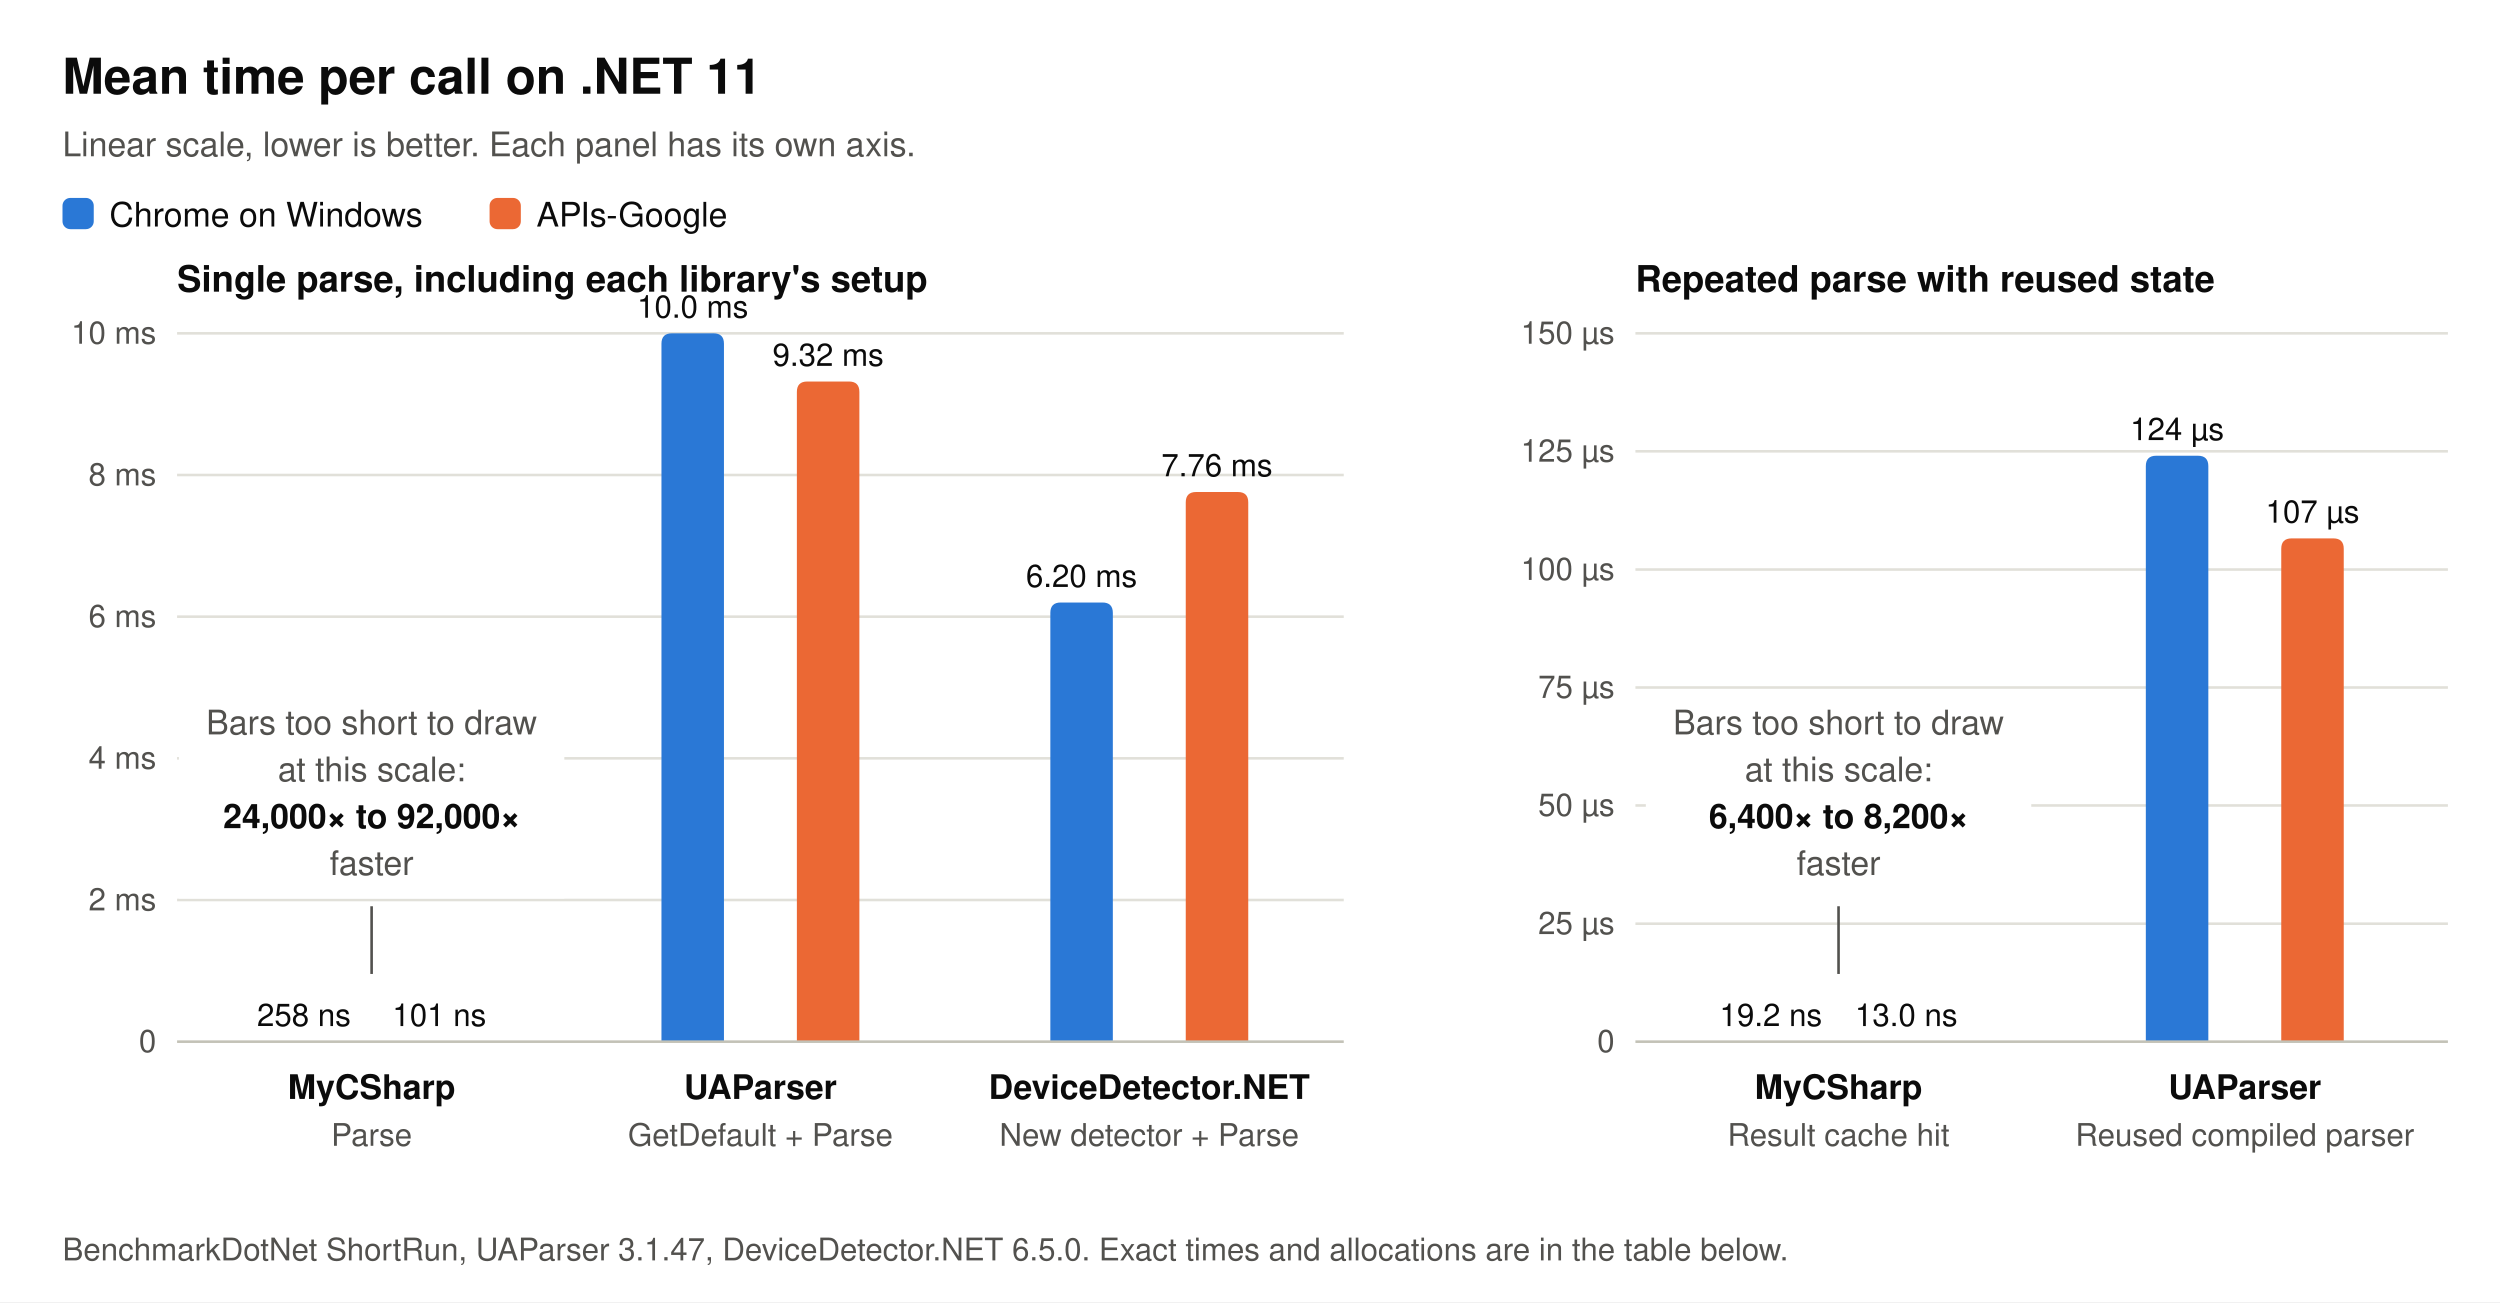
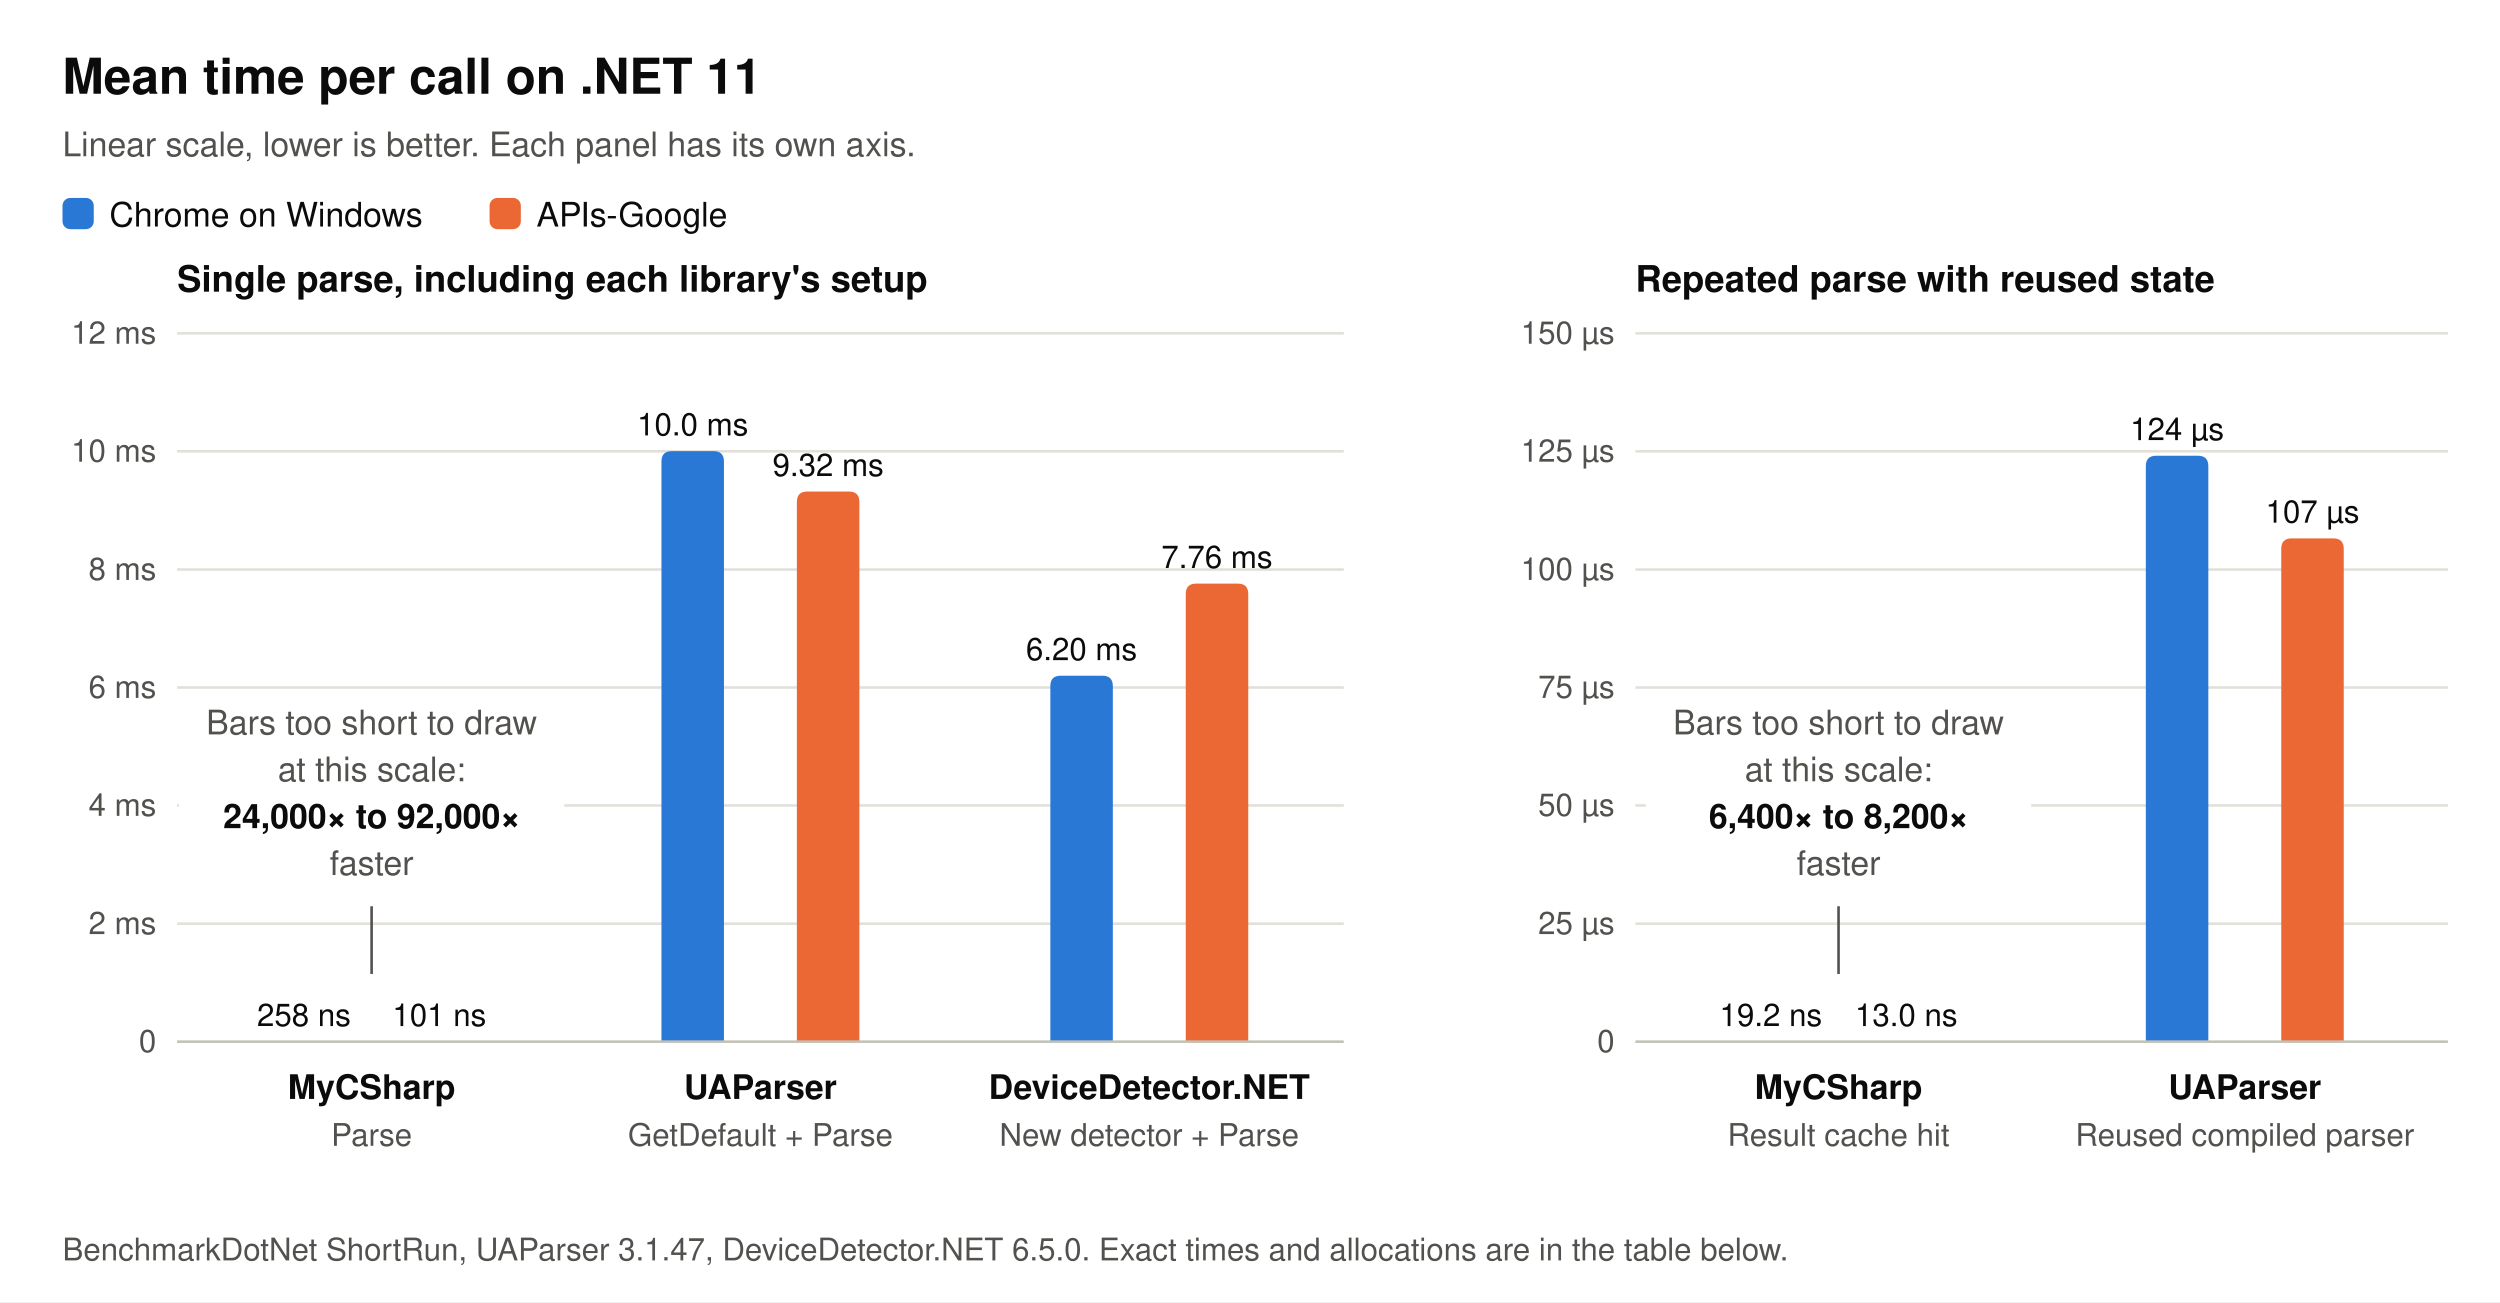
<svg xmlns="http://www.w3.org/2000/svg" width="960" height="500" viewBox="0 0 960 500" role="img" aria-labelledby="t d" font-family="system-ui, -apple-system, 'Segoe UI', Helvetica, Arial, sans-serif">
  <rect width="960" height="500" fill="#ffffff" />
  <text x="24.0" y="36.0" font-size="19" font-weight="600" fill="#0b0b0b" text-anchor="start">Mean time per call on .NET 11</text>
  <text x="24.0" y="60.0" font-size="13" font-weight="400" fill="#52514e" text-anchor="start">Linear scale, lower is better. Each panel has its own axis.</text>
  <rect x="24" y="76" width="12" height="12" rx="3" fill="#2a78d6" />
  <text x="42.0" y="87.0" font-size="13" font-weight="400" fill="#0b0b0b" text-anchor="start">Chrome on Windows</text>
  <rect x="188.0" y="76" width="12" height="12" rx="3" fill="#eb6834" />
  <text x="206.0" y="87.0" font-size="13" font-weight="400" fill="#0b0b0b" text-anchor="start">APIs-Google</text>
  <text x="68.0" y="112.0" font-size="14" font-weight="600" fill="#0b0b0b" text-anchor="start">Single parse, including each library's setup</text>
  <text x="60.0" y="404.0" font-size="12" font-weight="400" fill="#52514e" text-anchor="end" style="font-variant-numeric: tabular-nums">0</text>
-   <line x1="68" y1="345.6" x2="516" y2="345.6" stroke="#e1e0d9" stroke-width="1" />
-   <text x="60.0" y="349.6" font-size="12" font-weight="400" fill="#52514e" text-anchor="end" style="font-variant-numeric: tabular-nums">2 ms</text>
-   <line x1="68" y1="291.2" x2="516" y2="291.2" stroke="#e1e0d9" stroke-width="1" />
-   <text x="60.0" y="295.2" font-size="12" font-weight="400" fill="#52514e" text-anchor="end" style="font-variant-numeric: tabular-nums">4 ms</text>
-   <line x1="68" y1="236.8" x2="516" y2="236.8" stroke="#e1e0d9" stroke-width="1" />
-   <text x="60.0" y="240.8" font-size="12" font-weight="400" fill="#52514e" text-anchor="end" style="font-variant-numeric: tabular-nums">6 ms</text>
-   <line x1="68" y1="182.4" x2="516" y2="182.4" stroke="#e1e0d9" stroke-width="1" />
-   <text x="60.0" y="186.4" font-size="12" font-weight="400" fill="#52514e" text-anchor="end" style="font-variant-numeric: tabular-nums">8 ms</text>
+   <line x1="68" y1="354.7" x2="516" y2="354.7" stroke="#e1e0d9" stroke-width="1" />
+   <text x="60.0" y="358.7" font-size="12" font-weight="400" fill="#52514e" text-anchor="end" style="font-variant-numeric: tabular-nums">2 ms</text>
+   <line x1="68" y1="309.3" x2="516" y2="309.3" stroke="#e1e0d9" stroke-width="1" />
+   <text x="60.0" y="313.3" font-size="12" font-weight="400" fill="#52514e" text-anchor="end" style="font-variant-numeric: tabular-nums">4 ms</text>
+   <line x1="68" y1="264.0" x2="516" y2="264.0" stroke="#e1e0d9" stroke-width="1" />
+   <text x="60.0" y="268.0" font-size="12" font-weight="400" fill="#52514e" text-anchor="end" style="font-variant-numeric: tabular-nums">6 ms</text>
+   <line x1="68" y1="218.7" x2="516" y2="218.7" stroke="#e1e0d9" stroke-width="1" />
+   <text x="60.0" y="222.7" font-size="12" font-weight="400" fill="#52514e" text-anchor="end" style="font-variant-numeric: tabular-nums">8 ms</text>
+   <line x1="68" y1="173.3" x2="516" y2="173.3" stroke="#e1e0d9" stroke-width="1" />
+   <text x="60.0" y="177.3" font-size="12" font-weight="400" fill="#52514e" text-anchor="end" style="font-variant-numeric: tabular-nums">10 ms</text>
  <line x1="68" y1="128.0" x2="516" y2="128.0" stroke="#e1e0d9" stroke-width="1" />
-   <text x="60.0" y="132.0" font-size="12" font-weight="400" fill="#52514e" text-anchor="end" style="font-variant-numeric: tabular-nums">10 ms</text>
+   <text x="60.0" y="132.0" font-size="12" font-weight="400" fill="#52514e" text-anchor="end" style="font-variant-numeric: tabular-nums">12 ms</text>
  <path d="M104.67,400.00 V400.00 Q104.67,399.99 104.67,399.99 H128.66 Q128.67,399.99 128.67,400.00 V400.00 Z" fill="#2a78d6" />
  <text x="116.7" y="394.0" font-size="12" font-weight="400" fill="#0b0b0b" text-anchor="middle" style="font-variant-numeric: tabular-nums">258 ns</text>
  <path d="M156.67,400.00 V400.00 Q156.67,400.00 156.67,400.00 H180.66 Q180.67,400.00 180.67,400.00 V400.00 Z" fill="#eb6834" />
  <text x="168.7" y="394.0" font-size="12" font-weight="400" fill="#0b0b0b" text-anchor="middle" style="font-variant-numeric: tabular-nums">101 ns</text>
  <text x="142.7" y="422.0" font-size="13" font-weight="600" fill="#0b0b0b" text-anchor="middle">MyCSharp</text>
  <text x="142.7" y="440.0" font-size="12" font-weight="400" fill="#52514e" text-anchor="middle">Parse</text>
  <rect x="68.7" y="265.0" width="148.0" height="80" fill="#ffffff" />
  <text x="142.7" y="282.0" font-size="13" font-weight="400" fill="#52514e" text-anchor="middle">Bars too short to draw</text>
  <text x="142.7" y="300.0" font-size="13" font-weight="400" fill="#52514e" text-anchor="middle">at this scale:</text>
  <text x="142.7" y="318.0" font-size="13" font-weight="600" fill="#0b0b0b" text-anchor="middle">24,000× to 92,000×</text>
  <text x="142.7" y="336.0" font-size="13" font-weight="400" fill="#52514e" text-anchor="middle">faster</text>
  <line x1="142.7" y1="348.0" x2="142.7" y2="374.0" stroke="#52514e" stroke-width="1" />
-   <path d="M254.00,400.00 V132.00 Q254.00,128.00 258.00,128.00 H274.00 Q278.00,128.00 278.00,132.00 V400.00 Z" fill="#2a78d6" />
-   <text x="266.0" y="122.0" font-size="12" font-weight="400" fill="#0b0b0b" text-anchor="middle" style="font-variant-numeric: tabular-nums">10.0 ms</text>
-   <path d="M306.00,400.00 V150.50 Q306.00,146.50 310.00,146.50 H326.00 Q330.00,146.50 330.00,150.50 V400.00 Z" fill="#eb6834" />
-   <text x="318.0" y="140.5" font-size="12" font-weight="400" fill="#0b0b0b" text-anchor="middle" style="font-variant-numeric: tabular-nums">9.32 ms</text>
+   <path d="M254.00,400.00 V177.23 Q254.00,173.23 258.00,173.23 H274.00 Q278.00,173.23 278.00,177.23 V400.00 Z" fill="#2a78d6" />
+   <text x="266.0" y="167.2" font-size="12" font-weight="400" fill="#0b0b0b" text-anchor="middle" style="font-variant-numeric: tabular-nums">10.0 ms</text>
+   <path d="M306.00,400.00 V192.75 Q306.00,188.75 310.00,188.75 H326.00 Q330.00,188.75 330.00,192.75 V400.00 Z" fill="#eb6834" />
+   <text x="318.0" y="182.8" font-size="12" font-weight="400" fill="#0b0b0b" text-anchor="middle" style="font-variant-numeric: tabular-nums">9.32 ms</text>
  <text x="292.0" y="422.0" font-size="13" font-weight="600" fill="#0b0b0b" text-anchor="middle">UAParser</text>
  <text x="292.0" y="440.0" font-size="12" font-weight="400" fill="#52514e" text-anchor="middle">GetDefault + Parse</text>
-   <path d="M403.33,400.00 V235.36 Q403.33,231.36 407.33,231.36 H423.33 Q427.33,231.36 427.33,235.36 V400.00 Z" fill="#2a78d6" />
-   <text x="415.3" y="225.4" font-size="12" font-weight="400" fill="#0b0b0b" text-anchor="middle" style="font-variant-numeric: tabular-nums">6.20 ms</text>
-   <path d="M455.33,400.00 V192.93 Q455.33,188.93 459.33,188.93 H475.33 Q479.33,188.93 479.33,192.93 V400.00 Z" fill="#eb6834" />
-   <text x="467.3" y="182.9" font-size="12" font-weight="400" fill="#0b0b0b" text-anchor="middle" style="font-variant-numeric: tabular-nums">7.76 ms</text>
+   <path d="M403.33,400.00 V263.47 Q403.33,259.47 407.33,259.47 H423.33 Q427.33,259.47 427.33,263.47 V400.00 Z" fill="#2a78d6" />
+   <text x="415.3" y="253.5" font-size="12" font-weight="400" fill="#0b0b0b" text-anchor="middle" style="font-variant-numeric: tabular-nums">6.20 ms</text>
+   <path d="M455.33,400.00 V228.11 Q455.33,224.11 459.33,224.11 H475.33 Q479.33,224.11 479.33,228.11 V400.00 Z" fill="#eb6834" />
+   <text x="467.3" y="218.1" font-size="12" font-weight="400" fill="#0b0b0b" text-anchor="middle" style="font-variant-numeric: tabular-nums">7.76 ms</text>
  <text x="441.3" y="422.0" font-size="13" font-weight="600" fill="#0b0b0b" text-anchor="middle">DeviceDetector.NET</text>
  <text x="441.3" y="440.0" font-size="12" font-weight="400" fill="#52514e" text-anchor="middle">New detector + Parse</text>
  <line x1="68" y1="400" x2="516" y2="400" stroke="#c3c2b7" stroke-width="1" />
  <text x="628.0" y="112.0" font-size="14" font-weight="600" fill="#0b0b0b" text-anchor="start">Repeated parse with reused state</text>
  <text x="620.0" y="404.0" font-size="12" font-weight="400" fill="#52514e" text-anchor="end" style="font-variant-numeric: tabular-nums">0</text>
  <line x1="628" y1="354.7" x2="940" y2="354.7" stroke="#e1e0d9" stroke-width="1" />
  <text x="620.0" y="358.7" font-size="12" font-weight="400" fill="#52514e" text-anchor="end" style="font-variant-numeric: tabular-nums">25 µs</text>
  <line x1="628" y1="309.3" x2="940" y2="309.3" stroke="#e1e0d9" stroke-width="1" />
  <text x="620.0" y="313.3" font-size="12" font-weight="400" fill="#52514e" text-anchor="end" style="font-variant-numeric: tabular-nums">50 µs</text>
  <line x1="628" y1="264.0" x2="940" y2="264.0" stroke="#e1e0d9" stroke-width="1" />
  <text x="620.0" y="268.0" font-size="12" font-weight="400" fill="#52514e" text-anchor="end" style="font-variant-numeric: tabular-nums">75 µs</text>
  <line x1="628" y1="218.7" x2="940" y2="218.7" stroke="#e1e0d9" stroke-width="1" />
  <text x="620.0" y="222.7" font-size="12" font-weight="400" fill="#52514e" text-anchor="end" style="font-variant-numeric: tabular-nums">100 µs</text>
  <line x1="628" y1="173.3" x2="940" y2="173.3" stroke="#e1e0d9" stroke-width="1" />
  <text x="620.0" y="177.3" font-size="12" font-weight="400" fill="#52514e" text-anchor="end" style="font-variant-numeric: tabular-nums">125 µs</text>
  <line x1="628" y1="128.0" x2="940" y2="128.0" stroke="#e1e0d9" stroke-width="1" />
  <text x="620.0" y="132.0" font-size="12" font-weight="400" fill="#52514e" text-anchor="end" style="font-variant-numeric: tabular-nums">150 µs</text>
  <path d="M668.00,400.00 V400.00 Q668.00,399.97 668.03,399.97 H691.97 Q692.00,399.97 692.00,400.00 V400.00 Z" fill="#2a78d6" />
  <text x="680.0" y="394.0" font-size="12" font-weight="400" fill="#0b0b0b" text-anchor="middle" style="font-variant-numeric: tabular-nums">19.2 ns</text>
  <path d="M720.00,400.00 V400.00 Q720.00,399.98 720.02,399.98 H743.98 Q744.00,399.98 744.00,400.00 V400.00 Z" fill="#eb6834" />
  <text x="732.0" y="394.0" font-size="12" font-weight="400" fill="#0b0b0b" text-anchor="middle" style="font-variant-numeric: tabular-nums">13.0 ns</text>
  <text x="706.0" y="422.0" font-size="13" font-weight="600" fill="#0b0b0b" text-anchor="middle">MyCSharp</text>
  <text x="706.0" y="440.0" font-size="12" font-weight="400" fill="#52514e" text-anchor="middle">Result cache hit</text>
  <rect x="632.0" y="265.0" width="148.0" height="80" fill="#ffffff" />
  <text x="706.0" y="282.0" font-size="13" font-weight="400" fill="#52514e" text-anchor="middle">Bars too short to draw</text>
  <text x="706.0" y="300.0" font-size="13" font-weight="400" fill="#52514e" text-anchor="middle">at this scale:</text>
  <text x="706.0" y="318.0" font-size="13" font-weight="600" fill="#0b0b0b" text-anchor="middle">6,400× to 8,200×</text>
  <text x="706.0" y="336.0" font-size="13" font-weight="400" fill="#52514e" text-anchor="middle">faster</text>
  <line x1="706.0" y1="348.0" x2="706.0" y2="374.0" stroke="#52514e" stroke-width="1" />
  <path d="M824.00,400.00 V179.00 Q824.00,175.00 828.00,175.00 H844.00 Q848.00,175.00 848.00,179.00 V400.00 Z" fill="#2a78d6" />
  <text x="836.0" y="169.0" font-size="12" font-weight="400" fill="#0b0b0b" text-anchor="middle" style="font-variant-numeric: tabular-nums">124 µs</text>
  <path d="M876.00,400.00 V210.74 Q876.00,206.74 880.00,206.74 H896.00 Q900.00,206.74 900.00,210.74 V400.00 Z" fill="#eb6834" />
  <text x="888.0" y="200.7" font-size="12" font-weight="400" fill="#0b0b0b" text-anchor="middle" style="font-variant-numeric: tabular-nums">107 µs</text>
  <text x="862.0" y="422.0" font-size="13" font-weight="600" fill="#0b0b0b" text-anchor="middle">UAParser</text>
  <text x="862.0" y="440.0" font-size="12" font-weight="400" fill="#52514e" text-anchor="middle">Reused compiled parser</text>
  <line x1="628" y1="400" x2="940" y2="400" stroke="#c3c2b7" stroke-width="1" />
  <text x="24.0" y="484.0" font-size="12" font-weight="400" fill="#52514e" text-anchor="start">BenchmarkDotNet ShortRun, UAParser 3.1.47, DeviceDetector.NET 6.5.0. Exact times and allocations are in the table below.</text>
</svg>
